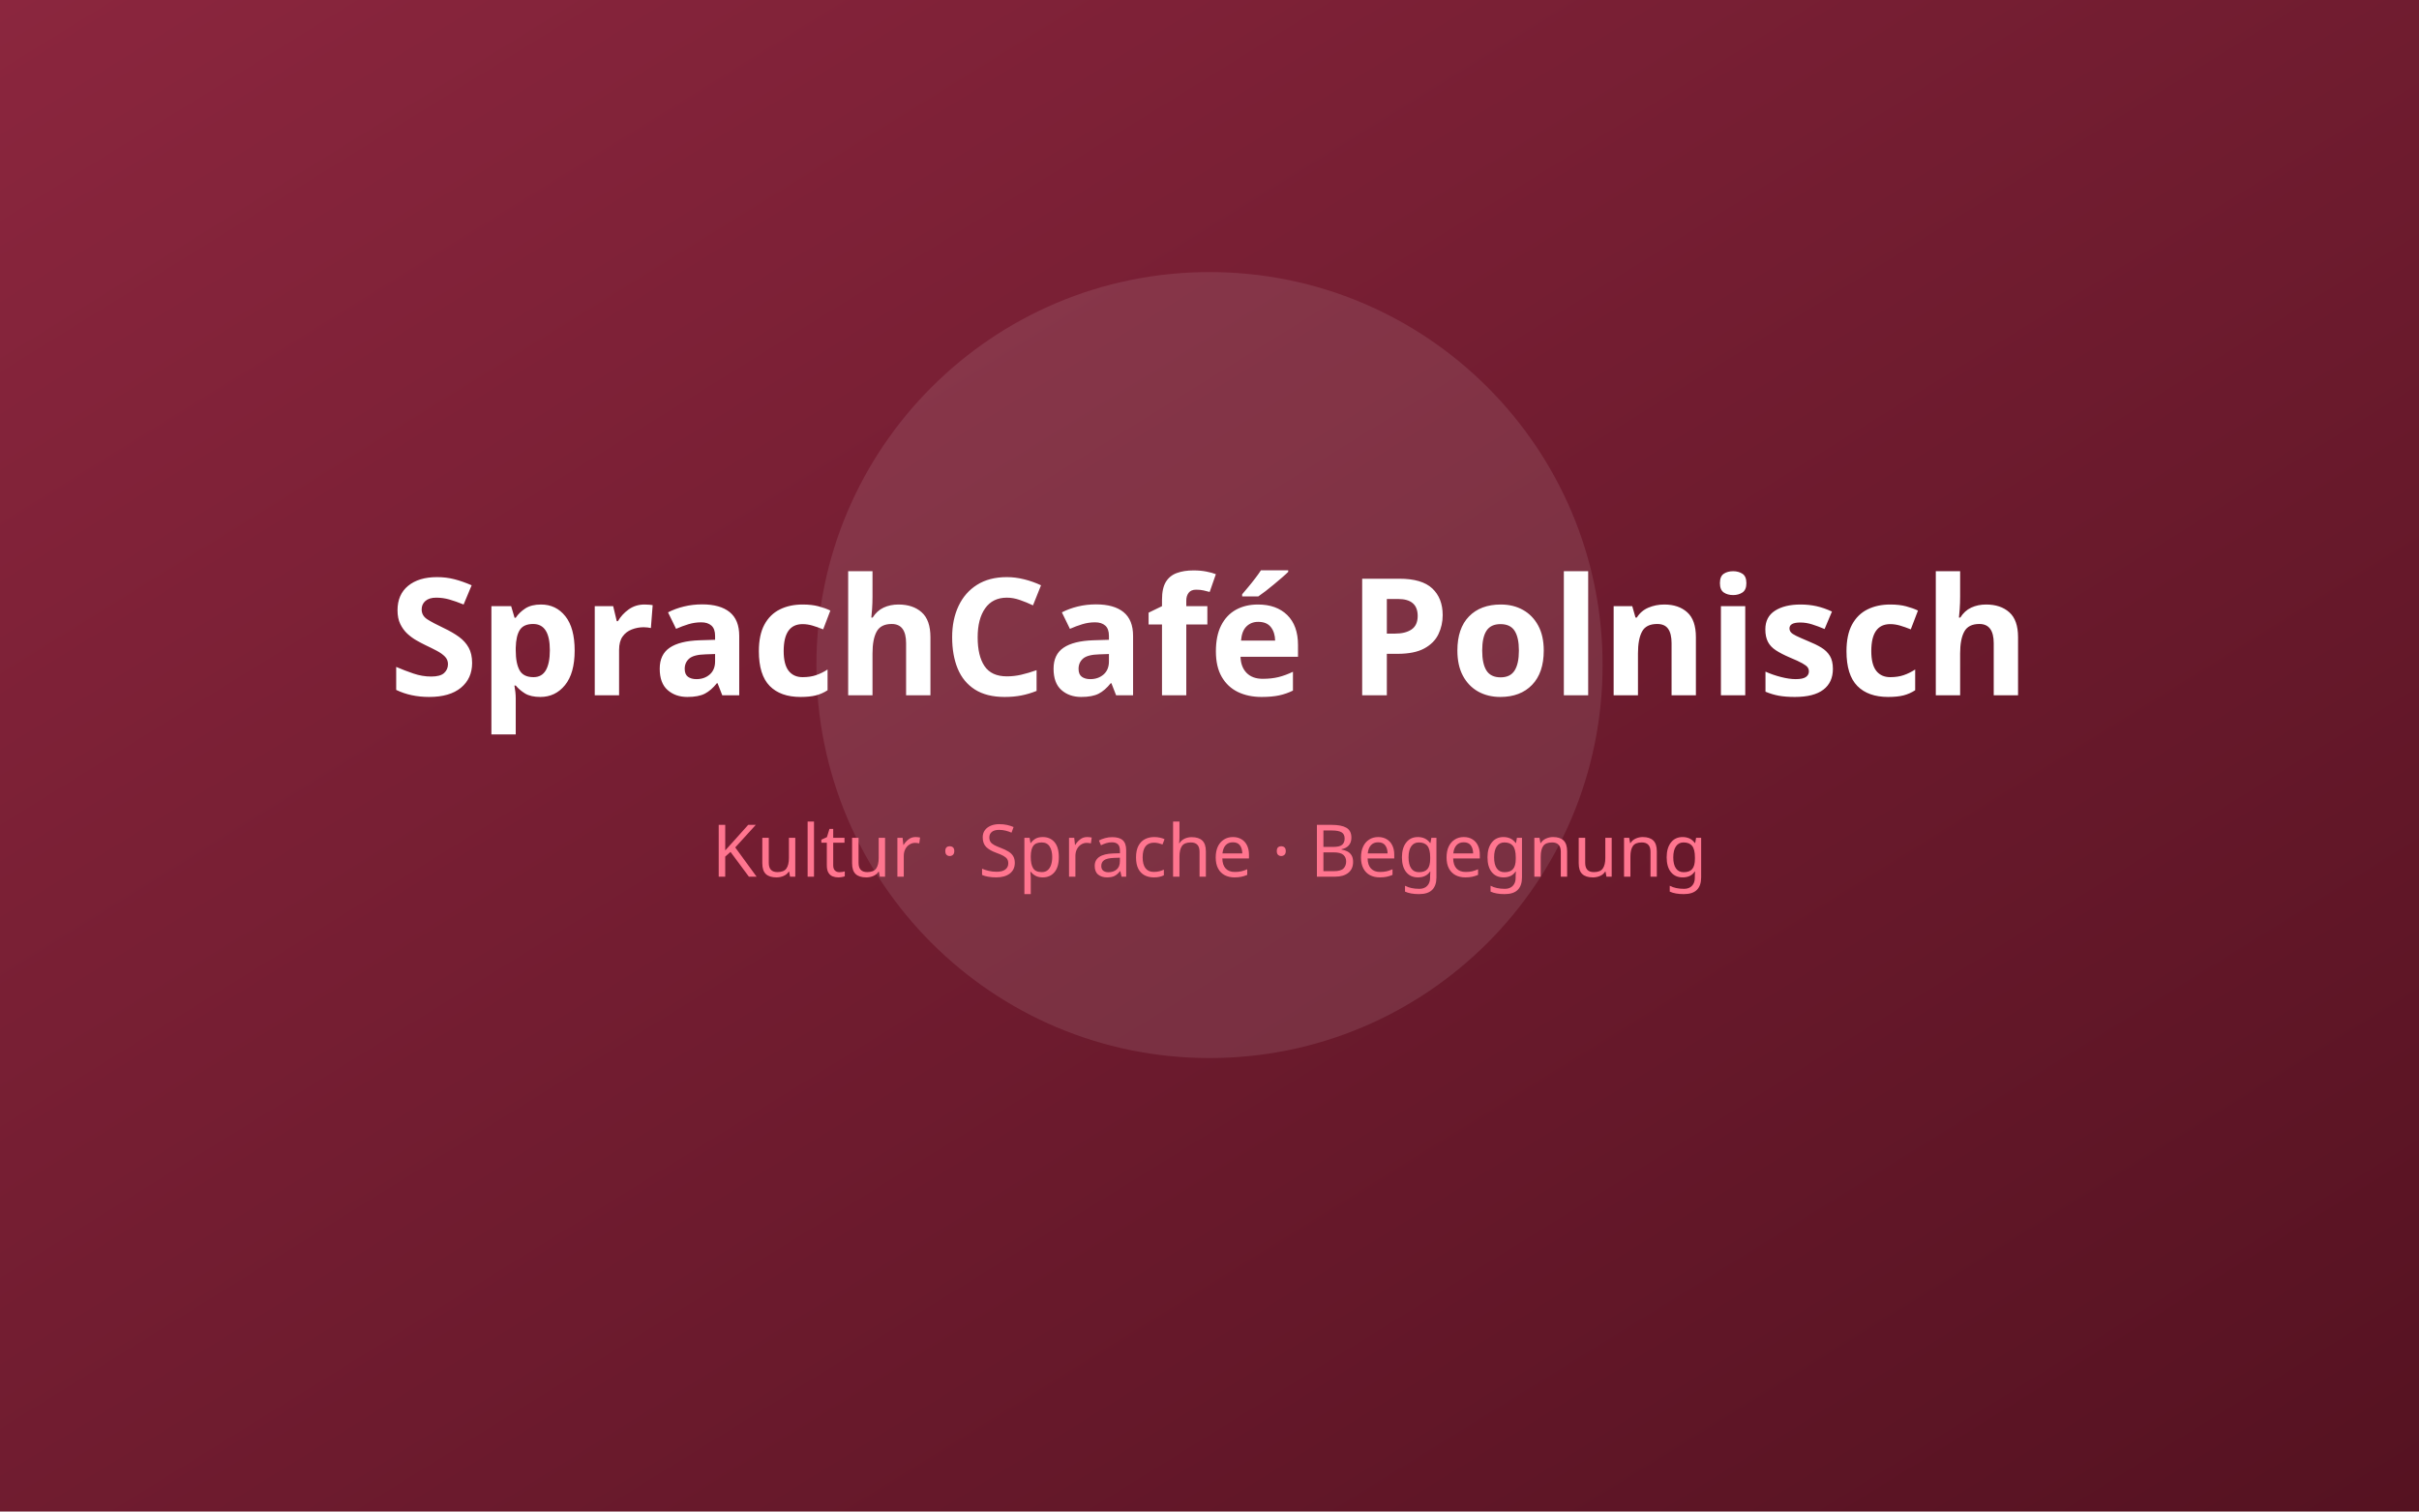
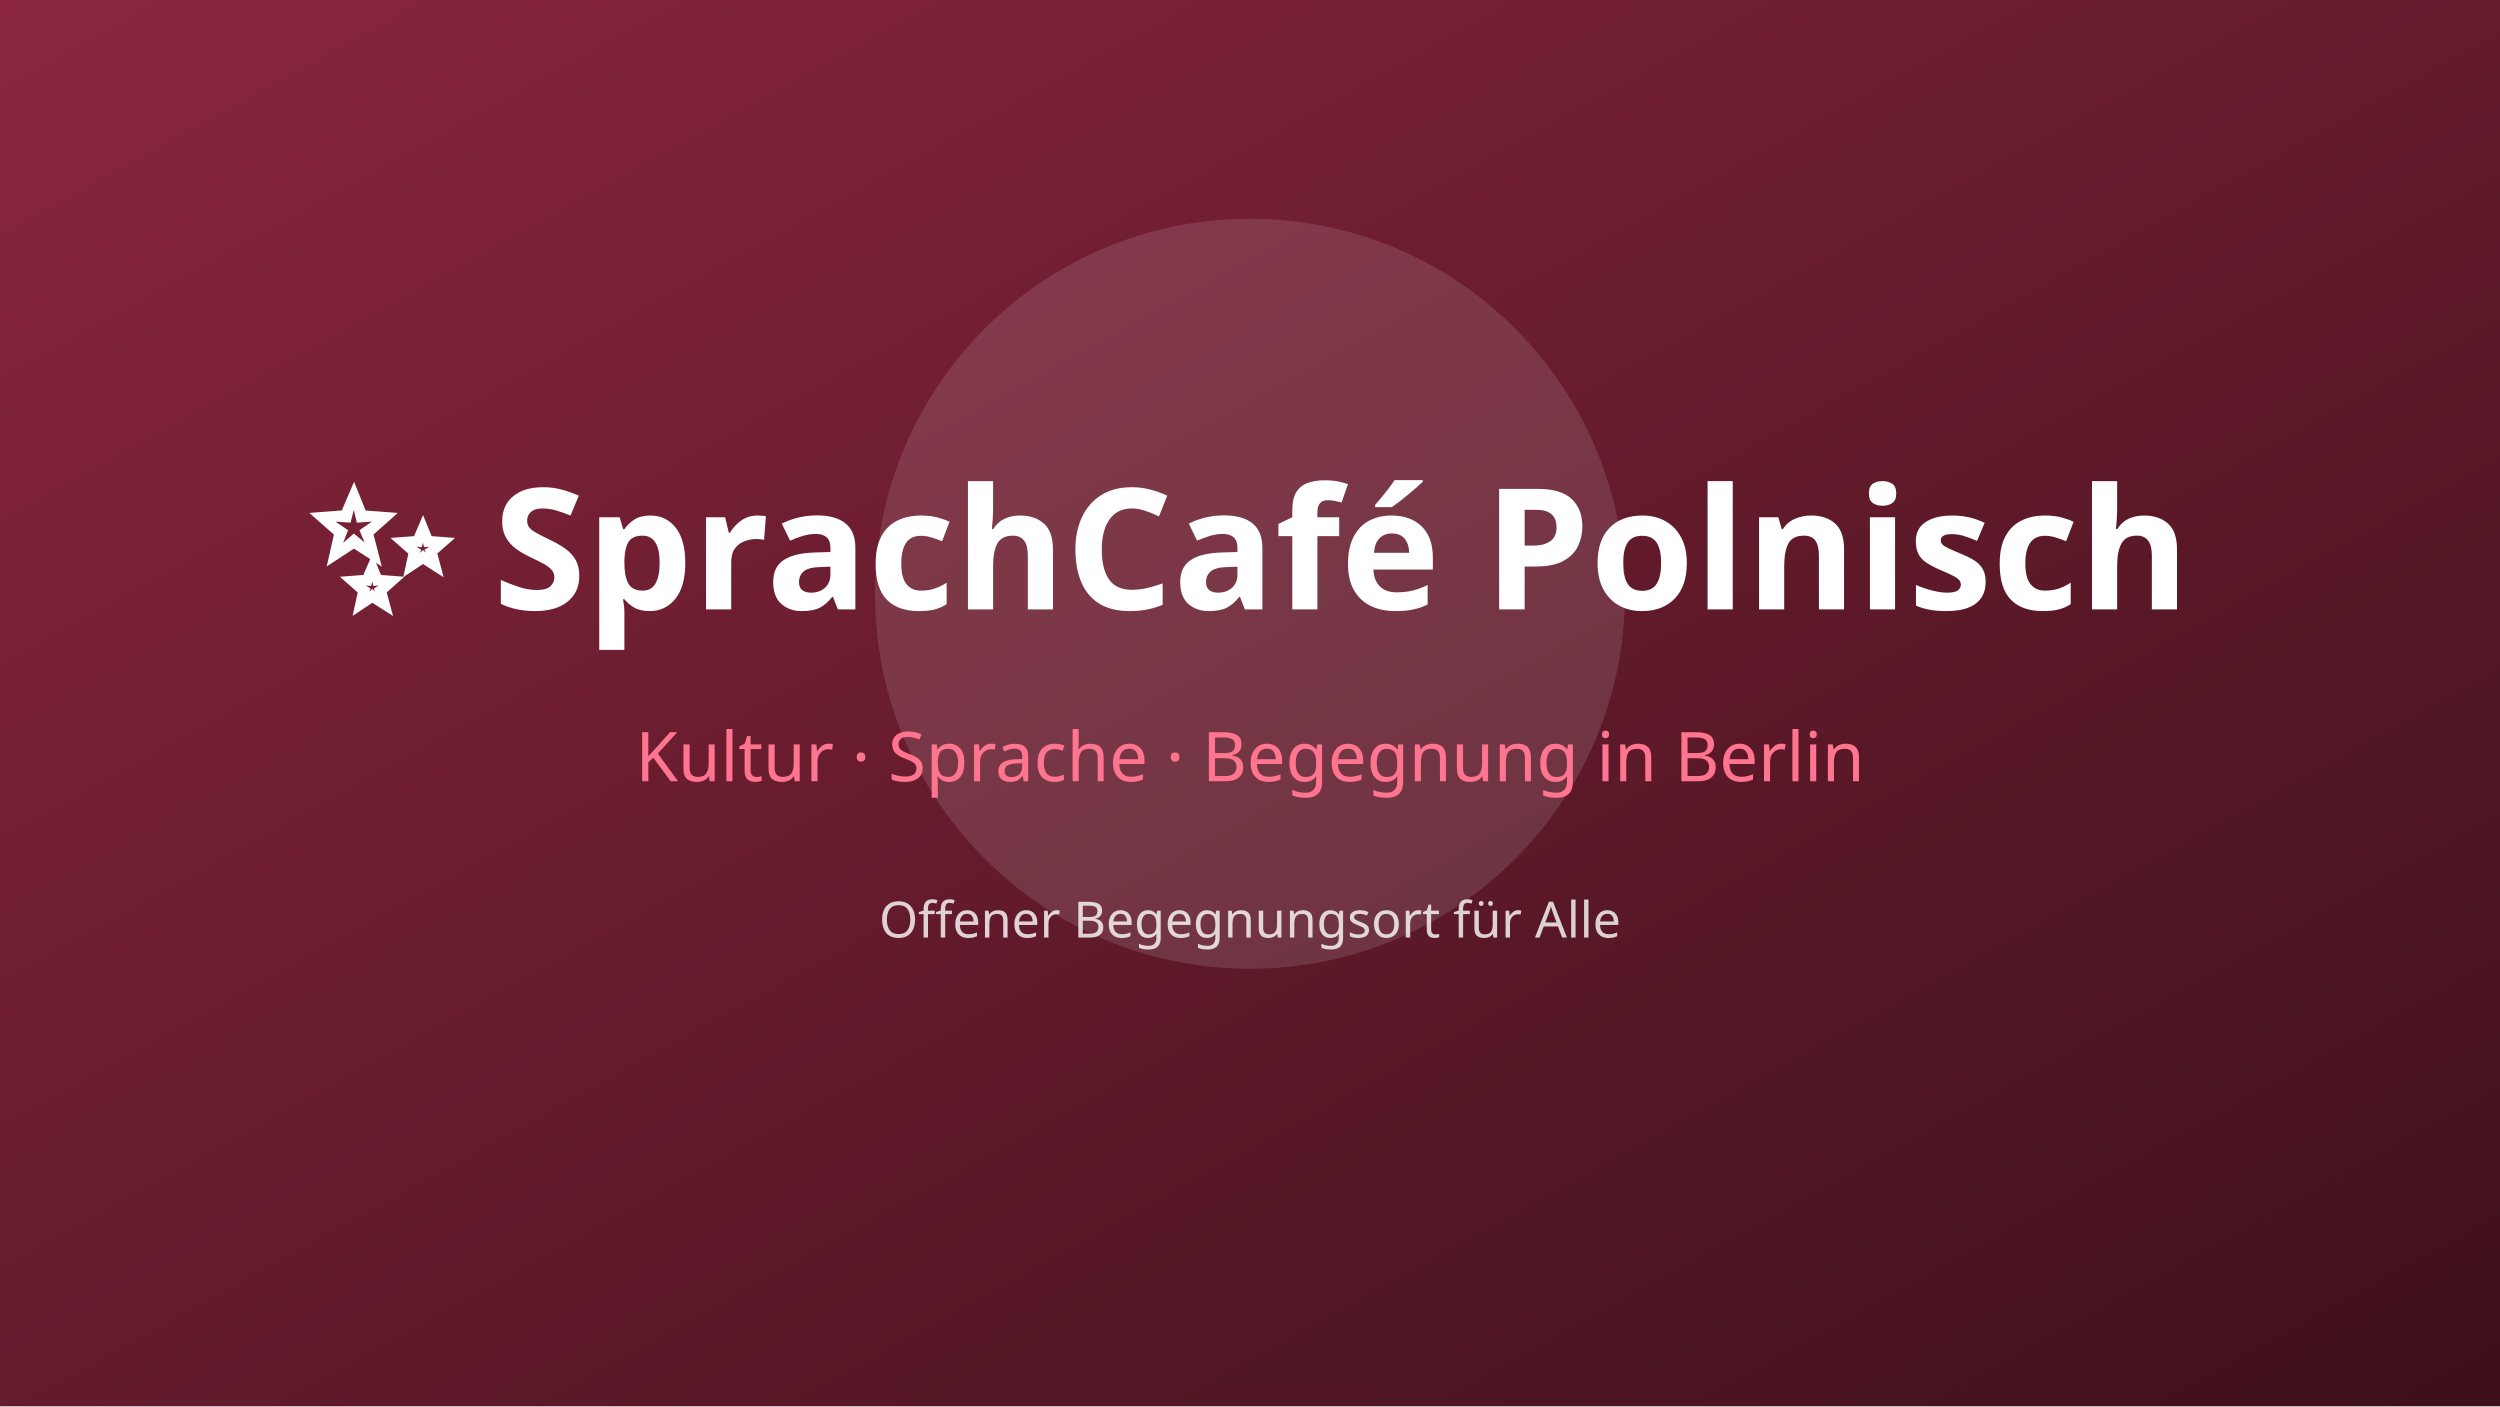
- <svg xmlns="http://www.w3.org/2000/svg" viewBox="0 0 800 500" width="800" height="500">
+ <svg xmlns="http://www.w3.org/2000/svg" viewBox="0 0 800 450" width="800" height="450">
  <defs>
-     <linearGradient id="evGrad" x1="0%" y1="0%" x2="100%" y2="100%">
+     <linearGradient id="dGrad" x1="0%" y1="0%" x2="100%" y2="100%">
      <stop offset="0%" stop-color="#8B263E" />
-       <stop offset="100%" stop-color="#551221" />
+       <stop offset="100%" stop-color="#3d101a" />
    </linearGradient>
  </defs>
-   <rect width="800" height="500" fill="url(#evGrad)" />
-   <circle cx="400" cy="220" r="130" fill="#ffffff" opacity="0.1" />
-   <text x="400" y="230" font-family="system-ui, sans-serif" font-size="54" font-weight="bold" fill="#ffffff" text-anchor="middle">SprachCafé Polnisch</text>
-   <text x="400" y="290" font-family="system-ui, sans-serif" font-size="24" fill="#ff758f" text-anchor="middle">Kultur · Sprache · Begegnung</text>
+   <rect width="800" height="450" fill="url(#dGrad)" />
+   <circle cx="400" cy="190" r="120" fill="#ffffff" opacity="0.12" />
+   <text x="400" y="195" font-family="system-ui, sans-serif" font-size="54" font-weight="bold" fill="#ffffff" text-anchor="middle">✨ SprachCafé Polnisch</text>
+   <text x="400" y="250" font-family="system-ui, sans-serif" font-size="22" fill="#ff758f" text-anchor="middle">Kultur · Sprache · Begegnung in Berlin</text>
+   <text x="400" y="300" font-family="system-ui, sans-serif" font-size="16" fill="#ffffff" opacity="0.8" text-anchor="middle">Offener Begegnungsort für Alle</text>
</svg>
